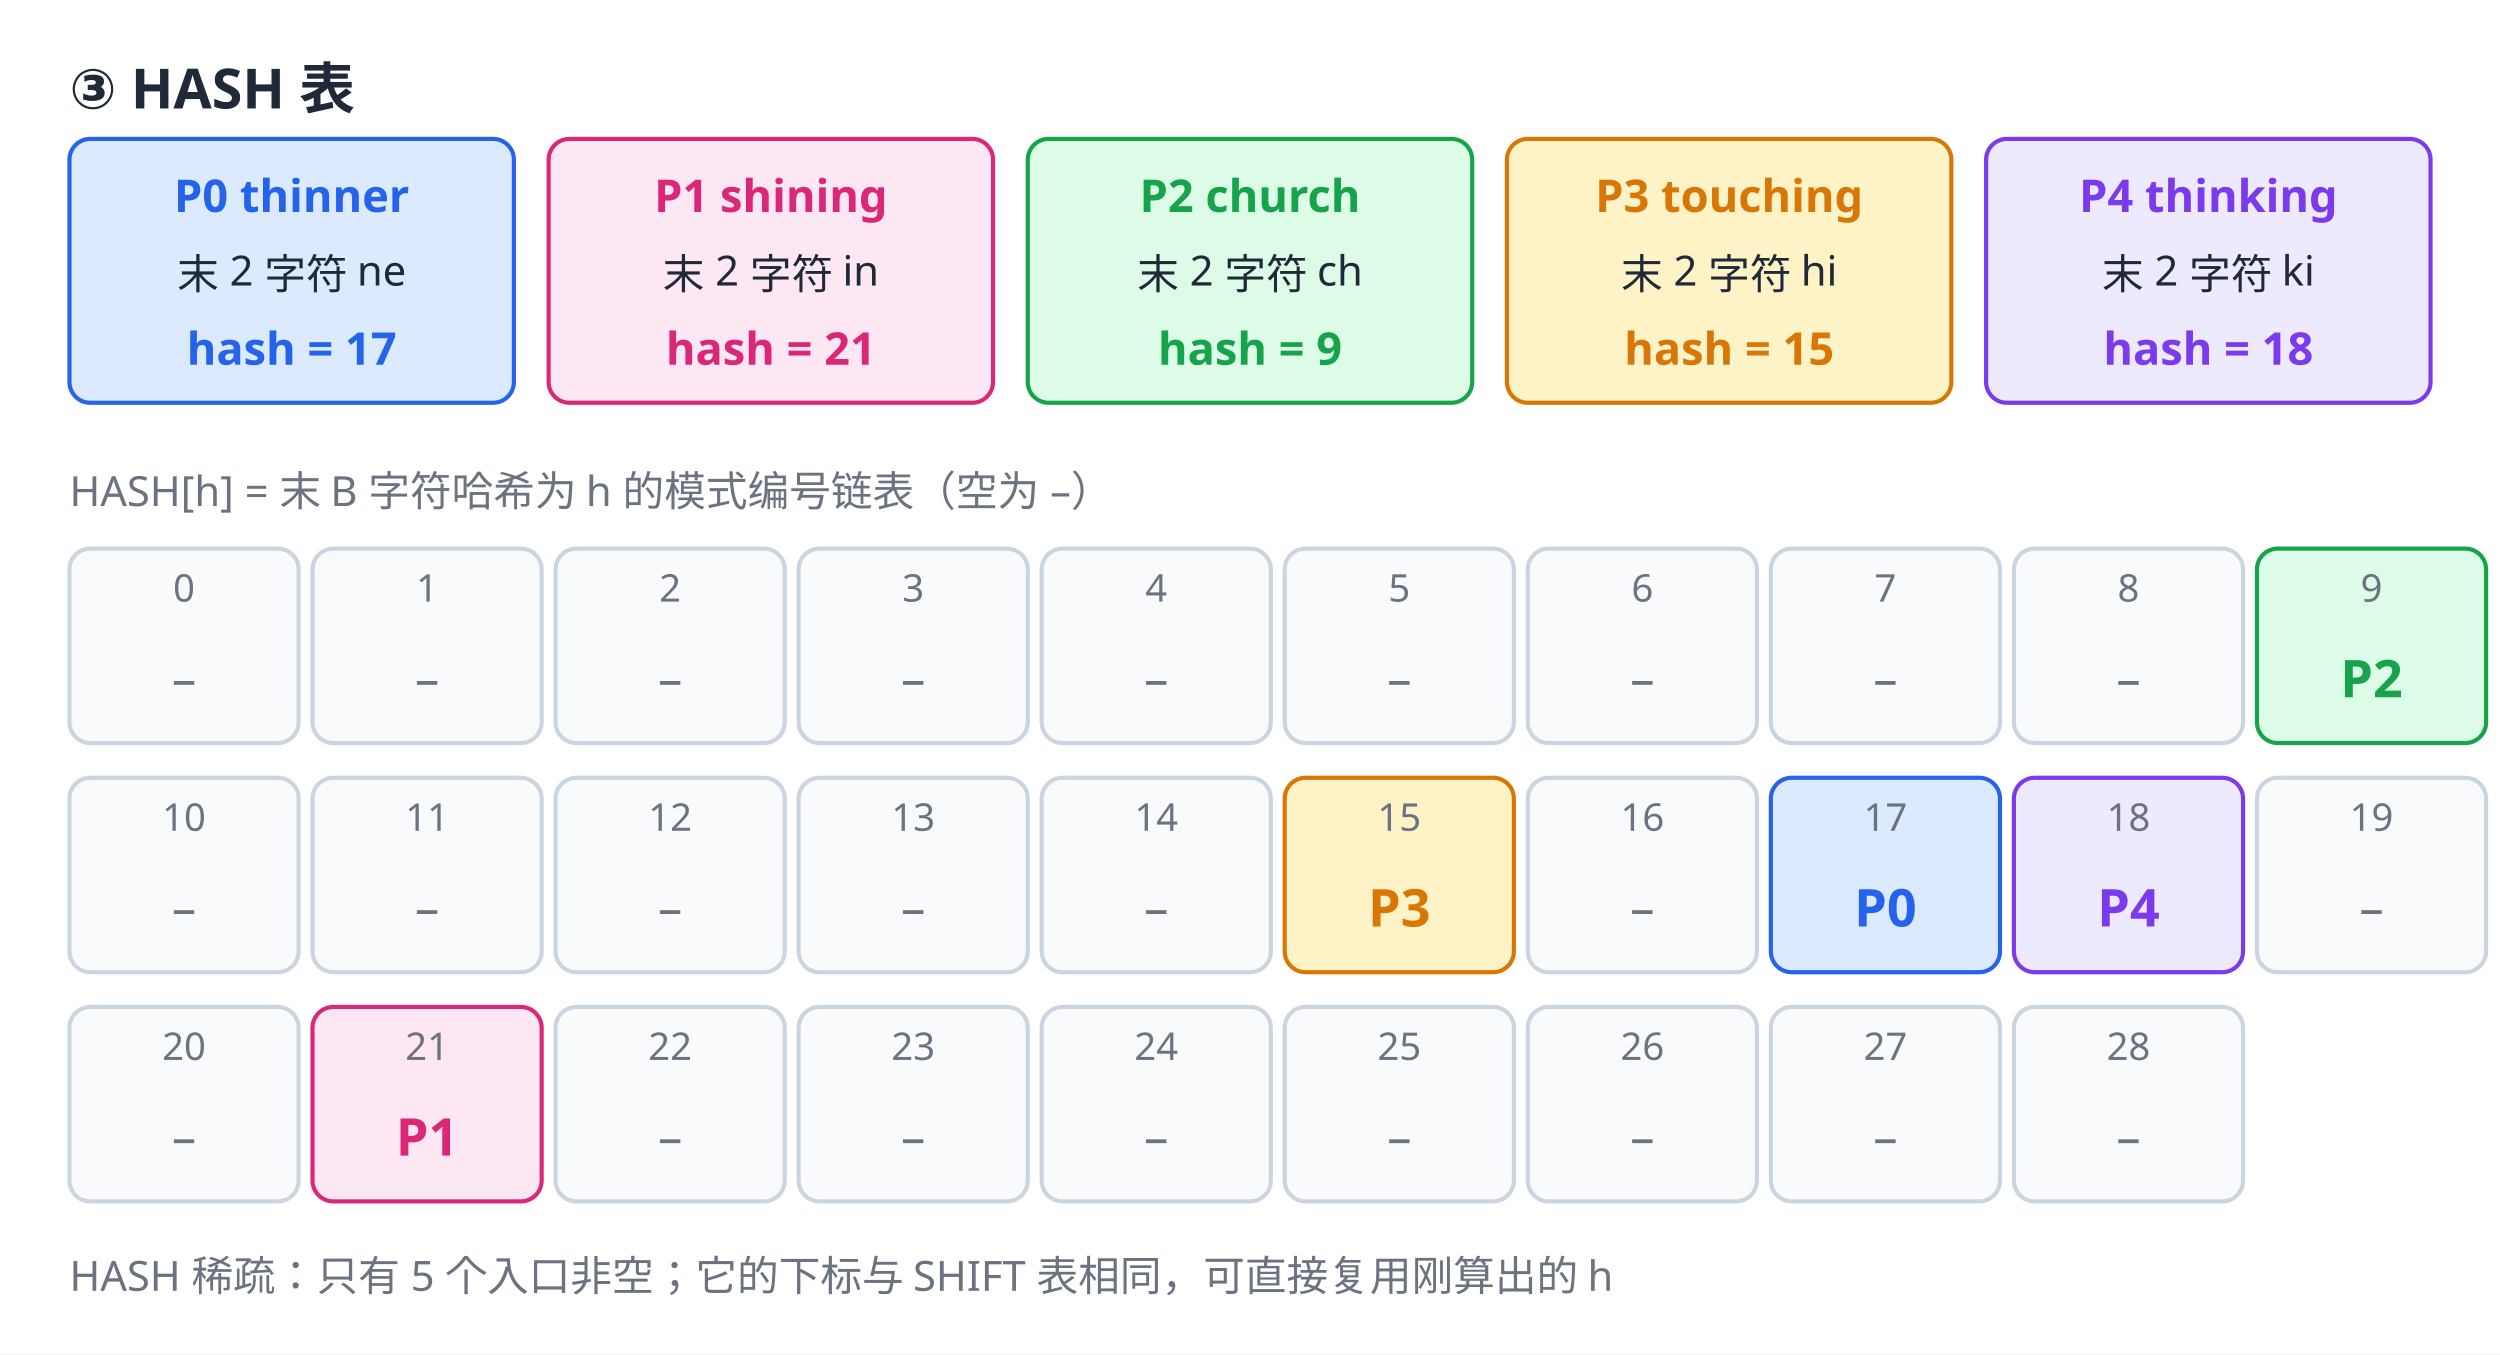
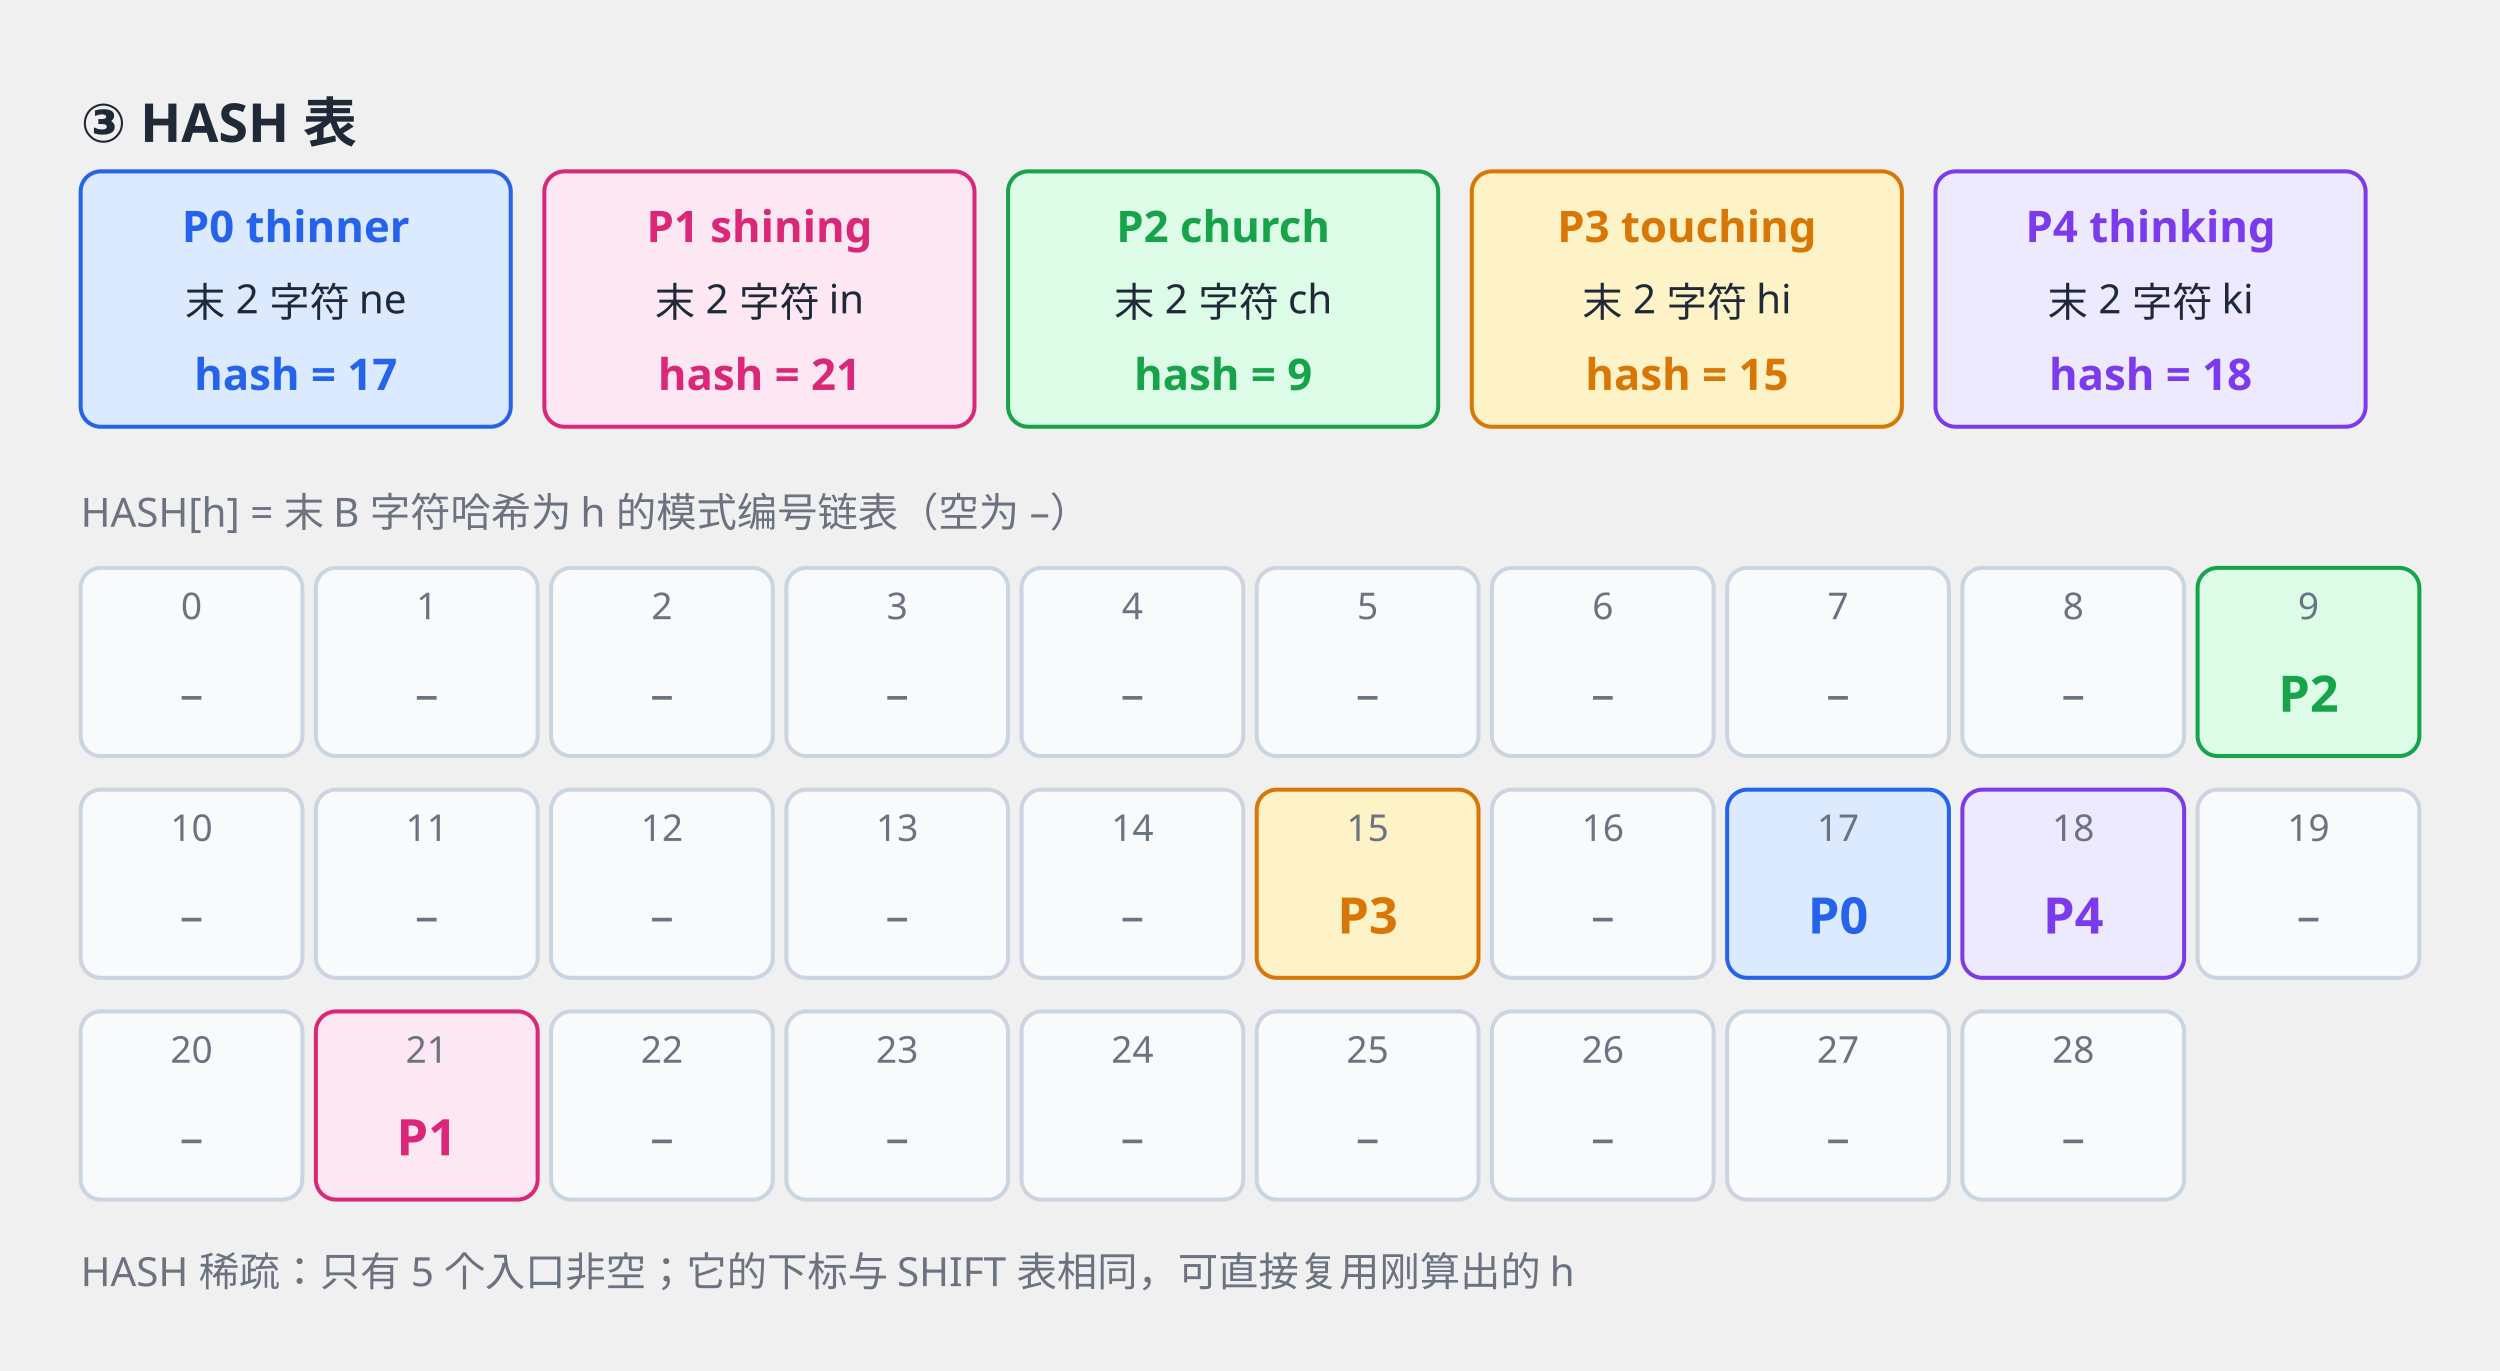
- <svg xmlns="http://www.w3.org/2000/svg" viewBox="0 0 720 390" width="720" height="390" font-family="Menlo,Consolas,'Microsoft YaHei','PingFang SC',sans-serif">
+ <svg xmlns="http://www.w3.org/2000/svg" viewBox="-4 -11 744 408" width="744" height="408" font-family="Menlo,Consolas,'Microsoft YaHei','PingFang SC',sans-serif">
  <defs>
    <marker id="a" viewBox="0 0 10 10" refX="9" refY="5" markerWidth="7" markerHeight="7" orient="auto">
      <path d="M0,0 L10,5 L0,10 z" fill="#475569" />
    </marker>
  </defs>
-   <rect width="720" height="390" fill="#fff" />
  <text x="20" y="22" font-size="16" fill="#1f2937" text-anchor="start" dominant-baseline="central" font-weight="700">③ HASH 表</text>
  <rect x="20" y="40" width="128" height="76" rx="6" fill="#dbeafe" stroke="#2563eb" stroke-width="1.2" />
  <text x="84" y="56" font-size="13" fill="#2563eb" text-anchor="middle" dominant-baseline="central" font-weight="700">P0 thinner</text>
  <text x="84" y="78" font-size="12" fill="#1f2937" text-anchor="middle" dominant-baseline="central">末 2 字符 ne</text>
  <text x="84" y="100" font-size="13" fill="#2563eb" text-anchor="middle" dominant-baseline="central" font-weight="700">hash = 17</text>
  <rect x="158" y="40" width="128" height="76" rx="6" fill="#fce7f3" stroke="#db2777" stroke-width="1.2" />
  <text x="222" y="56" font-size="13" fill="#db2777" text-anchor="middle" dominant-baseline="central" font-weight="700">P1 shining</text>
  <text x="222" y="78" font-size="12" fill="#1f2937" text-anchor="middle" dominant-baseline="central">末 2 字符 in</text>
  <text x="222" y="100" font-size="13" fill="#db2777" text-anchor="middle" dominant-baseline="central" font-weight="700">hash = 21</text>
  <rect x="296" y="40" width="128" height="76" rx="6" fill="#dcfce7" stroke="#16a34a" stroke-width="1.2" />
  <text x="360" y="56" font-size="13" fill="#16a34a" text-anchor="middle" dominant-baseline="central" font-weight="700">P2 church</text>
  <text x="360" y="78" font-size="12" fill="#1f2937" text-anchor="middle" dominant-baseline="central">末 2 字符 ch</text>
  <text x="360" y="100" font-size="13" fill="#16a34a" text-anchor="middle" dominant-baseline="central" font-weight="700">hash = 9</text>
  <rect x="434" y="40" width="128" height="76" rx="6" fill="#fef3c7" stroke="#d97706" stroke-width="1.2" />
  <text x="498" y="56" font-size="13" fill="#d97706" text-anchor="middle" dominant-baseline="central" font-weight="700">P3 touching</text>
  <text x="498" y="78" font-size="12" fill="#1f2937" text-anchor="middle" dominant-baseline="central">末 2 字符 hi</text>
  <text x="498" y="100" font-size="13" fill="#d97706" text-anchor="middle" dominant-baseline="central" font-weight="700">hash = 15</text>
  <rect x="572" y="40" width="128" height="76" rx="6" fill="#ede9fe" stroke="#7c3aed" stroke-width="1.2" />
  <text x="636" y="56" font-size="13" fill="#7c3aed" text-anchor="middle" dominant-baseline="central" font-weight="700">P4 thinking</text>
  <text x="636" y="78" font-size="12" fill="#1f2937" text-anchor="middle" dominant-baseline="central">末 2 字符 ki</text>
  <text x="636" y="100" font-size="13" fill="#7c3aed" text-anchor="middle" dominant-baseline="central" font-weight="700">hash = 18</text>
  <text x="20" y="140" font-size="12" fill="#6b7280" text-anchor="start" dominant-baseline="central">HASH[h] = 末 B 字符哈希为 h 的模式编号链表（空为 –）</text>
  <rect x="20" y="158" width="66" height="56" rx="6" fill="#f8fafc" stroke="#cbd5e1" stroke-width="1.2" />
  <text x="53" y="169" font-size="11" fill="#6b7280" text-anchor="middle" dominant-baseline="central">0</text>
  <text x="53" y="195" font-size="14" fill="#6b7280" text-anchor="middle" dominant-baseline="central">–</text>
  <rect x="90" y="158" width="66" height="56" rx="6" fill="#f8fafc" stroke="#cbd5e1" stroke-width="1.2" />
  <text x="123" y="169" font-size="11" fill="#6b7280" text-anchor="middle" dominant-baseline="central">1</text>
  <text x="123" y="195" font-size="14" fill="#6b7280" text-anchor="middle" dominant-baseline="central">–</text>
  <rect x="160" y="158" width="66" height="56" rx="6" fill="#f8fafc" stroke="#cbd5e1" stroke-width="1.2" />
  <text x="193" y="169" font-size="11" fill="#6b7280" text-anchor="middle" dominant-baseline="central">2</text>
  <text x="193" y="195" font-size="14" fill="#6b7280" text-anchor="middle" dominant-baseline="central">–</text>
  <rect x="230" y="158" width="66" height="56" rx="6" fill="#f8fafc" stroke="#cbd5e1" stroke-width="1.2" />
  <text x="263" y="169" font-size="11" fill="#6b7280" text-anchor="middle" dominant-baseline="central">3</text>
  <text x="263" y="195" font-size="14" fill="#6b7280" text-anchor="middle" dominant-baseline="central">–</text>
  <rect x="300" y="158" width="66" height="56" rx="6" fill="#f8fafc" stroke="#cbd5e1" stroke-width="1.2" />
  <text x="333" y="169" font-size="11" fill="#6b7280" text-anchor="middle" dominant-baseline="central">4</text>
  <text x="333" y="195" font-size="14" fill="#6b7280" text-anchor="middle" dominant-baseline="central">–</text>
  <rect x="370" y="158" width="66" height="56" rx="6" fill="#f8fafc" stroke="#cbd5e1" stroke-width="1.2" />
  <text x="403" y="169" font-size="11" fill="#6b7280" text-anchor="middle" dominant-baseline="central">5</text>
  <text x="403" y="195" font-size="14" fill="#6b7280" text-anchor="middle" dominant-baseline="central">–</text>
  <rect x="440" y="158" width="66" height="56" rx="6" fill="#f8fafc" stroke="#cbd5e1" stroke-width="1.2" />
  <text x="473" y="169" font-size="11" fill="#6b7280" text-anchor="middle" dominant-baseline="central">6</text>
  <text x="473" y="195" font-size="14" fill="#6b7280" text-anchor="middle" dominant-baseline="central">–</text>
  <rect x="510" y="158" width="66" height="56" rx="6" fill="#f8fafc" stroke="#cbd5e1" stroke-width="1.2" />
  <text x="543" y="169" font-size="11" fill="#6b7280" text-anchor="middle" dominant-baseline="central">7</text>
  <text x="543" y="195" font-size="14" fill="#6b7280" text-anchor="middle" dominant-baseline="central">–</text>
  <rect x="580" y="158" width="66" height="56" rx="6" fill="#f8fafc" stroke="#cbd5e1" stroke-width="1.2" />
  <text x="613" y="169" font-size="11" fill="#6b7280" text-anchor="middle" dominant-baseline="central">8</text>
  <text x="613" y="195" font-size="14" fill="#6b7280" text-anchor="middle" dominant-baseline="central">–</text>
  <rect x="650" y="158" width="66" height="56" rx="6" fill="#dcfce7" stroke="#16a34a" stroke-width="1.2" />
  <text x="683" y="169" font-size="11" fill="#6b7280" text-anchor="middle" dominant-baseline="central">9</text>
  <text x="683" y="195" font-size="15" fill="#16a34a" text-anchor="middle" dominant-baseline="central" font-weight="700">P2</text>
  <rect x="20" y="224" width="66" height="56" rx="6" fill="#f8fafc" stroke="#cbd5e1" stroke-width="1.2" />
  <text x="53" y="235" font-size="11" fill="#6b7280" text-anchor="middle" dominant-baseline="central">10</text>
  <text x="53" y="261" font-size="14" fill="#6b7280" text-anchor="middle" dominant-baseline="central">–</text>
  <rect x="90" y="224" width="66" height="56" rx="6" fill="#f8fafc" stroke="#cbd5e1" stroke-width="1.2" />
  <text x="123" y="235" font-size="11" fill="#6b7280" text-anchor="middle" dominant-baseline="central">11</text>
  <text x="123" y="261" font-size="14" fill="#6b7280" text-anchor="middle" dominant-baseline="central">–</text>
  <rect x="160" y="224" width="66" height="56" rx="6" fill="#f8fafc" stroke="#cbd5e1" stroke-width="1.2" />
  <text x="193" y="235" font-size="11" fill="#6b7280" text-anchor="middle" dominant-baseline="central">12</text>
  <text x="193" y="261" font-size="14" fill="#6b7280" text-anchor="middle" dominant-baseline="central">–</text>
  <rect x="230" y="224" width="66" height="56" rx="6" fill="#f8fafc" stroke="#cbd5e1" stroke-width="1.2" />
  <text x="263" y="235" font-size="11" fill="#6b7280" text-anchor="middle" dominant-baseline="central">13</text>
  <text x="263" y="261" font-size="14" fill="#6b7280" text-anchor="middle" dominant-baseline="central">–</text>
  <rect x="300" y="224" width="66" height="56" rx="6" fill="#f8fafc" stroke="#cbd5e1" stroke-width="1.2" />
  <text x="333" y="235" font-size="11" fill="#6b7280" text-anchor="middle" dominant-baseline="central">14</text>
  <text x="333" y="261" font-size="14" fill="#6b7280" text-anchor="middle" dominant-baseline="central">–</text>
  <rect x="370" y="224" width="66" height="56" rx="6" fill="#fef3c7" stroke="#d97706" stroke-width="1.2" />
  <text x="403" y="235" font-size="11" fill="#6b7280" text-anchor="middle" dominant-baseline="central">15</text>
  <text x="403" y="261" font-size="15" fill="#d97706" text-anchor="middle" dominant-baseline="central" font-weight="700">P3</text>
  <rect x="440" y="224" width="66" height="56" rx="6" fill="#f8fafc" stroke="#cbd5e1" stroke-width="1.2" />
  <text x="473" y="235" font-size="11" fill="#6b7280" text-anchor="middle" dominant-baseline="central">16</text>
  <text x="473" y="261" font-size="14" fill="#6b7280" text-anchor="middle" dominant-baseline="central">–</text>
  <rect x="510" y="224" width="66" height="56" rx="6" fill="#dbeafe" stroke="#2563eb" stroke-width="1.2" />
  <text x="543" y="235" font-size="11" fill="#6b7280" text-anchor="middle" dominant-baseline="central">17</text>
  <text x="543" y="261" font-size="15" fill="#2563eb" text-anchor="middle" dominant-baseline="central" font-weight="700">P0</text>
  <rect x="580" y="224" width="66" height="56" rx="6" fill="#ede9fe" stroke="#7c3aed" stroke-width="1.2" />
  <text x="613" y="235" font-size="11" fill="#6b7280" text-anchor="middle" dominant-baseline="central">18</text>
  <text x="613" y="261" font-size="15" fill="#7c3aed" text-anchor="middle" dominant-baseline="central" font-weight="700">P4</text>
  <rect x="650" y="224" width="66" height="56" rx="6" fill="#f8fafc" stroke="#cbd5e1" stroke-width="1.2" />
  <text x="683" y="235" font-size="11" fill="#6b7280" text-anchor="middle" dominant-baseline="central">19</text>
  <text x="683" y="261" font-size="14" fill="#6b7280" text-anchor="middle" dominant-baseline="central">–</text>
  <rect x="20" y="290" width="66" height="56" rx="6" fill="#f8fafc" stroke="#cbd5e1" stroke-width="1.2" />
  <text x="53" y="301" font-size="11" fill="#6b7280" text-anchor="middle" dominant-baseline="central">20</text>
  <text x="53" y="327" font-size="14" fill="#6b7280" text-anchor="middle" dominant-baseline="central">–</text>
  <rect x="90" y="290" width="66" height="56" rx="6" fill="#fce7f3" stroke="#db2777" stroke-width="1.2" />
  <text x="123" y="301" font-size="11" fill="#6b7280" text-anchor="middle" dominant-baseline="central">21</text>
  <text x="123" y="327" font-size="15" fill="#db2777" text-anchor="middle" dominant-baseline="central" font-weight="700">P1</text>
  <rect x="160" y="290" width="66" height="56" rx="6" fill="#f8fafc" stroke="#cbd5e1" stroke-width="1.2" />
  <text x="193" y="301" font-size="11" fill="#6b7280" text-anchor="middle" dominant-baseline="central">22</text>
  <text x="193" y="327" font-size="14" fill="#6b7280" text-anchor="middle" dominant-baseline="central">–</text>
  <rect x="230" y="290" width="66" height="56" rx="6" fill="#f8fafc" stroke="#cbd5e1" stroke-width="1.2" />
  <text x="263" y="301" font-size="11" fill="#6b7280" text-anchor="middle" dominant-baseline="central">23</text>
  <text x="263" y="327" font-size="14" fill="#6b7280" text-anchor="middle" dominant-baseline="central">–</text>
  <rect x="300" y="290" width="66" height="56" rx="6" fill="#f8fafc" stroke="#cbd5e1" stroke-width="1.2" />
  <text x="333" y="301" font-size="11" fill="#6b7280" text-anchor="middle" dominant-baseline="central">24</text>
  <text x="333" y="327" font-size="14" fill="#6b7280" text-anchor="middle" dominant-baseline="central">–</text>
  <rect x="370" y="290" width="66" height="56" rx="6" fill="#f8fafc" stroke="#cbd5e1" stroke-width="1.2" />
  <text x="403" y="301" font-size="11" fill="#6b7280" text-anchor="middle" dominant-baseline="central">25</text>
  <text x="403" y="327" font-size="14" fill="#6b7280" text-anchor="middle" dominant-baseline="central">–</text>
  <rect x="440" y="290" width="66" height="56" rx="6" fill="#f8fafc" stroke="#cbd5e1" stroke-width="1.2" />
  <text x="473" y="301" font-size="11" fill="#6b7280" text-anchor="middle" dominant-baseline="central">26</text>
  <text x="473" y="327" font-size="14" fill="#6b7280" text-anchor="middle" dominant-baseline="central">–</text>
  <rect x="510" y="290" width="66" height="56" rx="6" fill="#f8fafc" stroke="#cbd5e1" stroke-width="1.2" />
  <text x="543" y="301" font-size="11" fill="#6b7280" text-anchor="middle" dominant-baseline="central">27</text>
  <text x="543" y="327" font-size="14" fill="#6b7280" text-anchor="middle" dominant-baseline="central">–</text>
  <rect x="580" y="290" width="66" height="56" rx="6" fill="#f8fafc" stroke="#cbd5e1" stroke-width="1.2" />
  <text x="613" y="301" font-size="11" fill="#6b7280" text-anchor="middle" dominant-baseline="central">28</text>
  <text x="613" y="327" font-size="14" fill="#6b7280" text-anchor="middle" dominant-baseline="central">–</text>
  <text x="20" y="366" font-size="12" fill="#6b7280" text-anchor="start" dominant-baseline="central">HASH 稀疏：只有 5 个入口非空；它的下标与 SHIFT 表相同，可直接复用刚算出的 h</text>
</svg>
